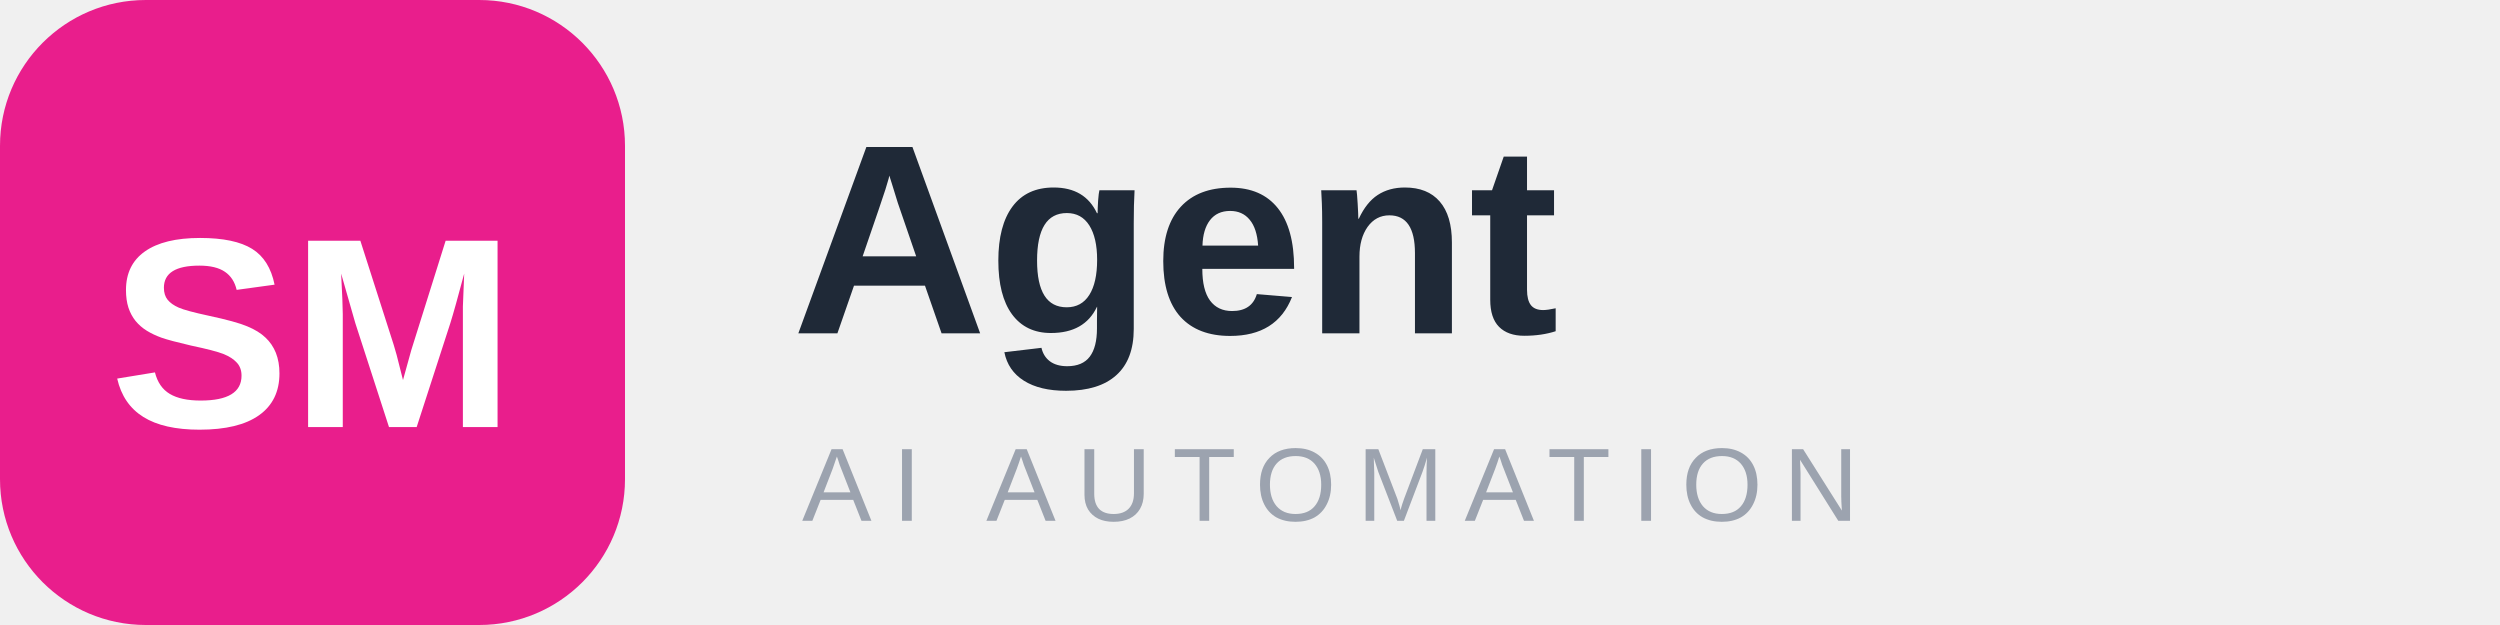
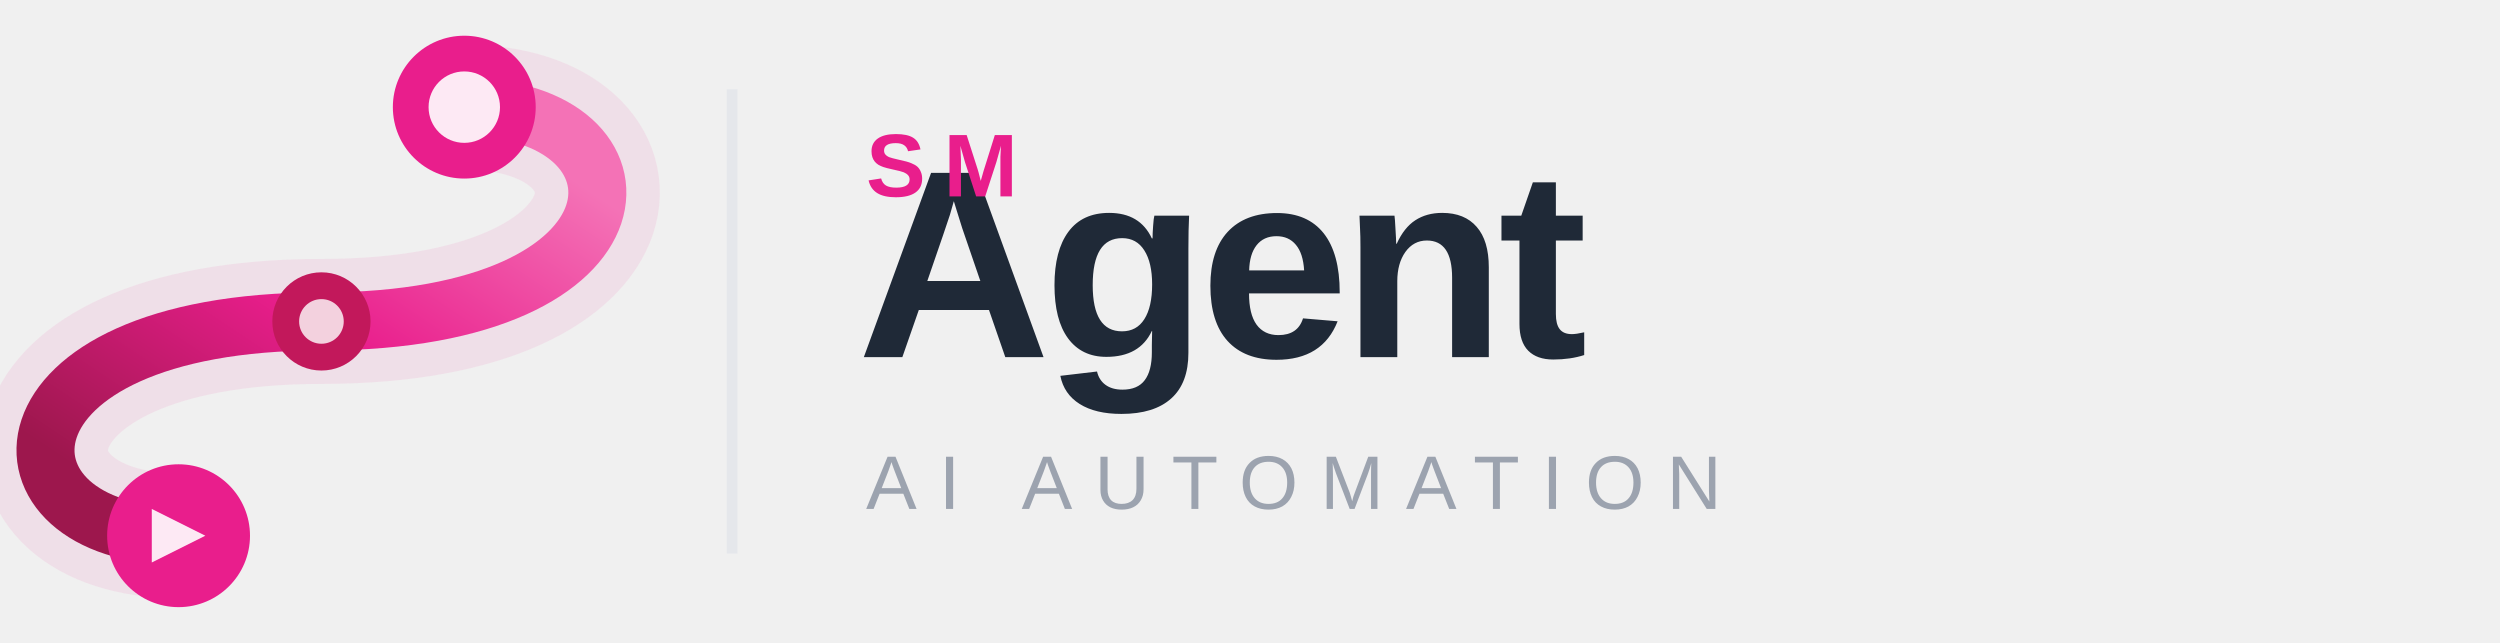
- <svg xmlns="http://www.w3.org/2000/svg" viewBox="0 0 240 60" fill="none">
-   <rect width="60" height="60" rx="14" fill="#E91E8C" />
-   <text x="30" y="41" font-family="Arial Black, Arial, sans-serif" font-size="26" font-weight="900" fill="#FFFFFF" text-anchor="middle">SM</text>
-   <text x="76" y="32" font-family="Arial, sans-serif" font-size="26" font-weight="700" fill="#1F2937" text-anchor="start">Agent</text>
-   <text x="77" y="50" font-family="Arial, sans-serif" font-size="10" font-weight="400" fill="#9CA3AF" text-anchor="start" letter-spacing="2">AI AUTOMATION</text>
+ <svg xmlns="http://www.w3.org/2000/svg" viewBox="0 0 280 72" fill="none">
+   <path d="M 52 12 C 74 12 74 36 36 36 C -2 36 -2 60 20 60" stroke="#E91E8C" stroke-width="14" stroke-linecap="round" opacity="0.08" />
+   <path d="M 52 12 C 74 12 74 36 36 36 C -2 36 -2 60 20 60" stroke="url(#flowGradient)" stroke-width="6.5" stroke-linecap="round" />
+   <circle cx="52" cy="12" r="8" fill="#E91E8C" />
+   <circle cx="52" cy="12" r="4" fill="#FFFFFF" opacity="0.9" />
+   <circle cx="36" cy="36" r="5.5" fill="#C2185B" />
+   <circle cx="36" cy="36" r="2.5" fill="#FFFFFF" opacity="0.8" />
+   <circle cx="20" cy="60" r="8" fill="#E91E8C" />
+   <polygon points="17,57 23,60 17,63" fill="#FFFFFF" opacity="0.9" />
+   <defs>
+     <linearGradient id="flowGradient" x1="52" y1="12" x2="20" y2="60" gradientUnits="userSpaceOnUse">
+       <stop offset="0%" stop-color="#F472B6" />
+       <stop offset="50%" stop-color="#E91E8C" />
+       <stop offset="100%" stop-color="#9D174D" />
+     </linearGradient>
+   </defs>
+   <line x1="82" y1="10" x2="82" y2="62" stroke="#E5E7EB" stroke-width="1.2" />
+   <text x="96" y="40" font-family="Arial, Helvetica, sans-serif" font-size="30" font-weight="800" fill="#1F2937" letter-spacing="-0.8">Agent</text>
+   <text x="97" y="22" font-family="Arial, Helvetica, sans-serif" font-size="10" font-weight="700" fill="#E91E8C" letter-spacing="2">SM</text>
+   <text x="97" y="57" font-family="Arial, Helvetica, sans-serif" font-size="8.5" font-weight="400" fill="#9CA3AF" letter-spacing="2.5">AI AUTOMATION</text>
</svg>
